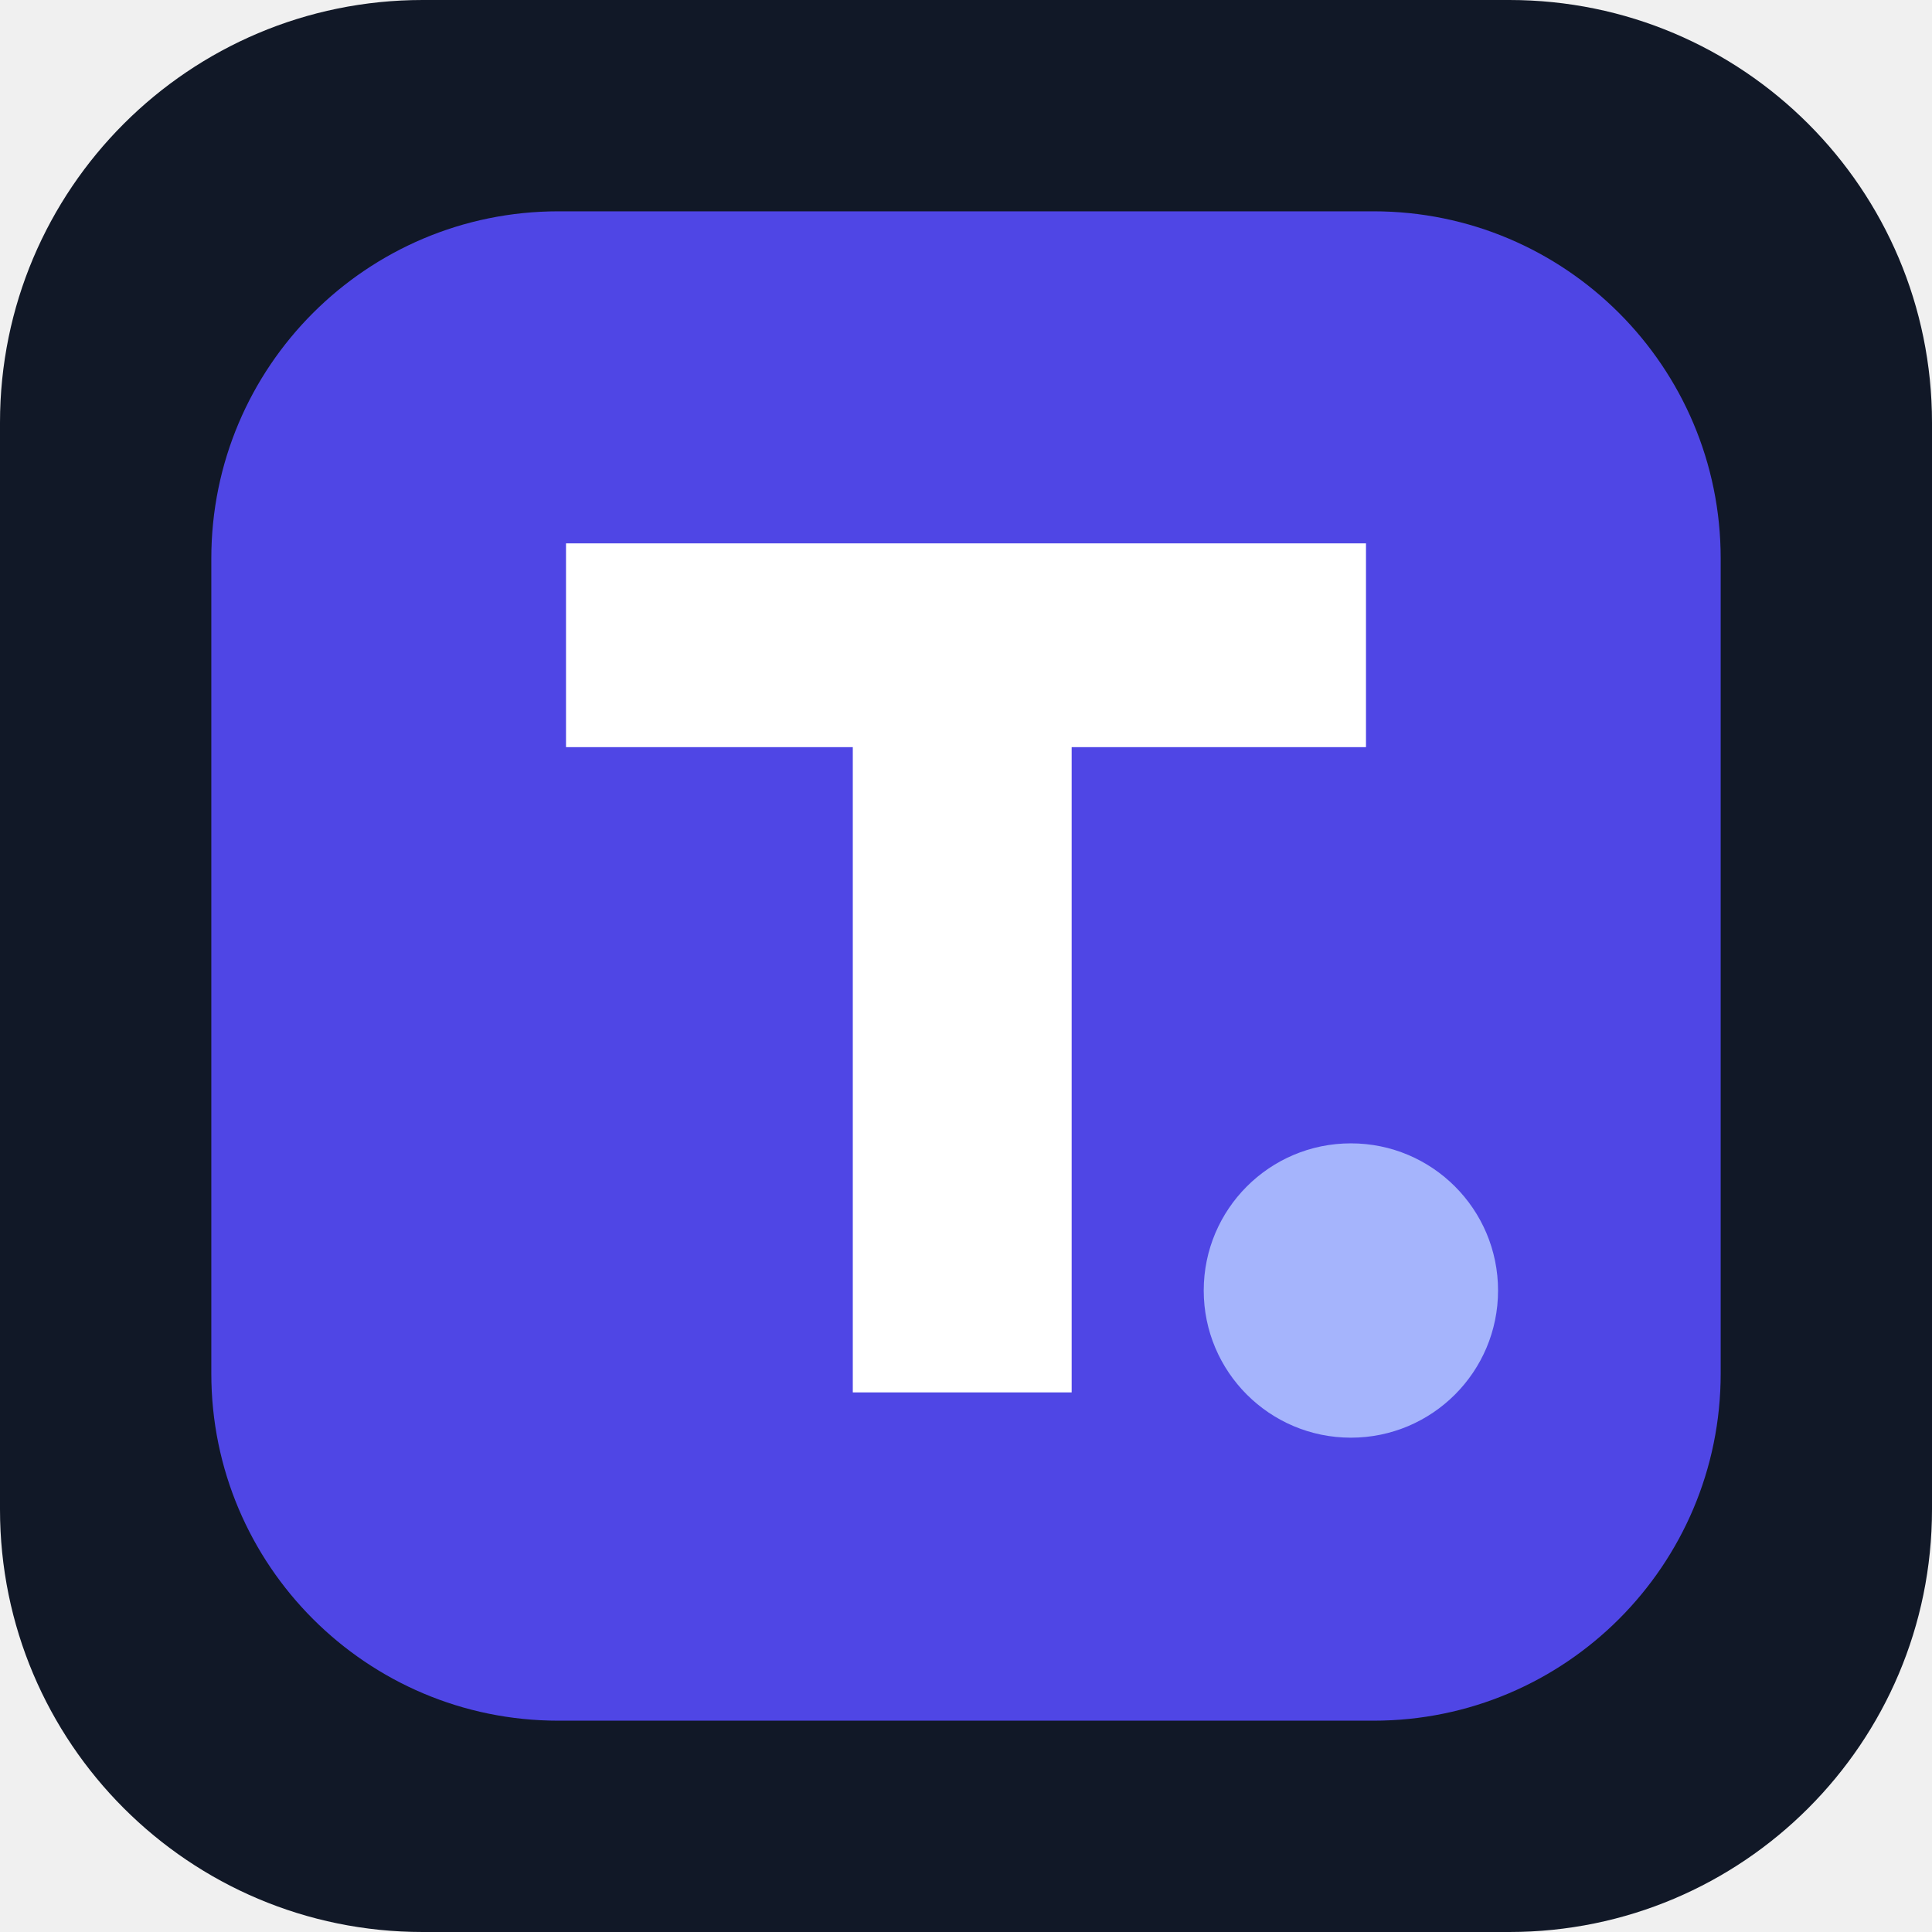
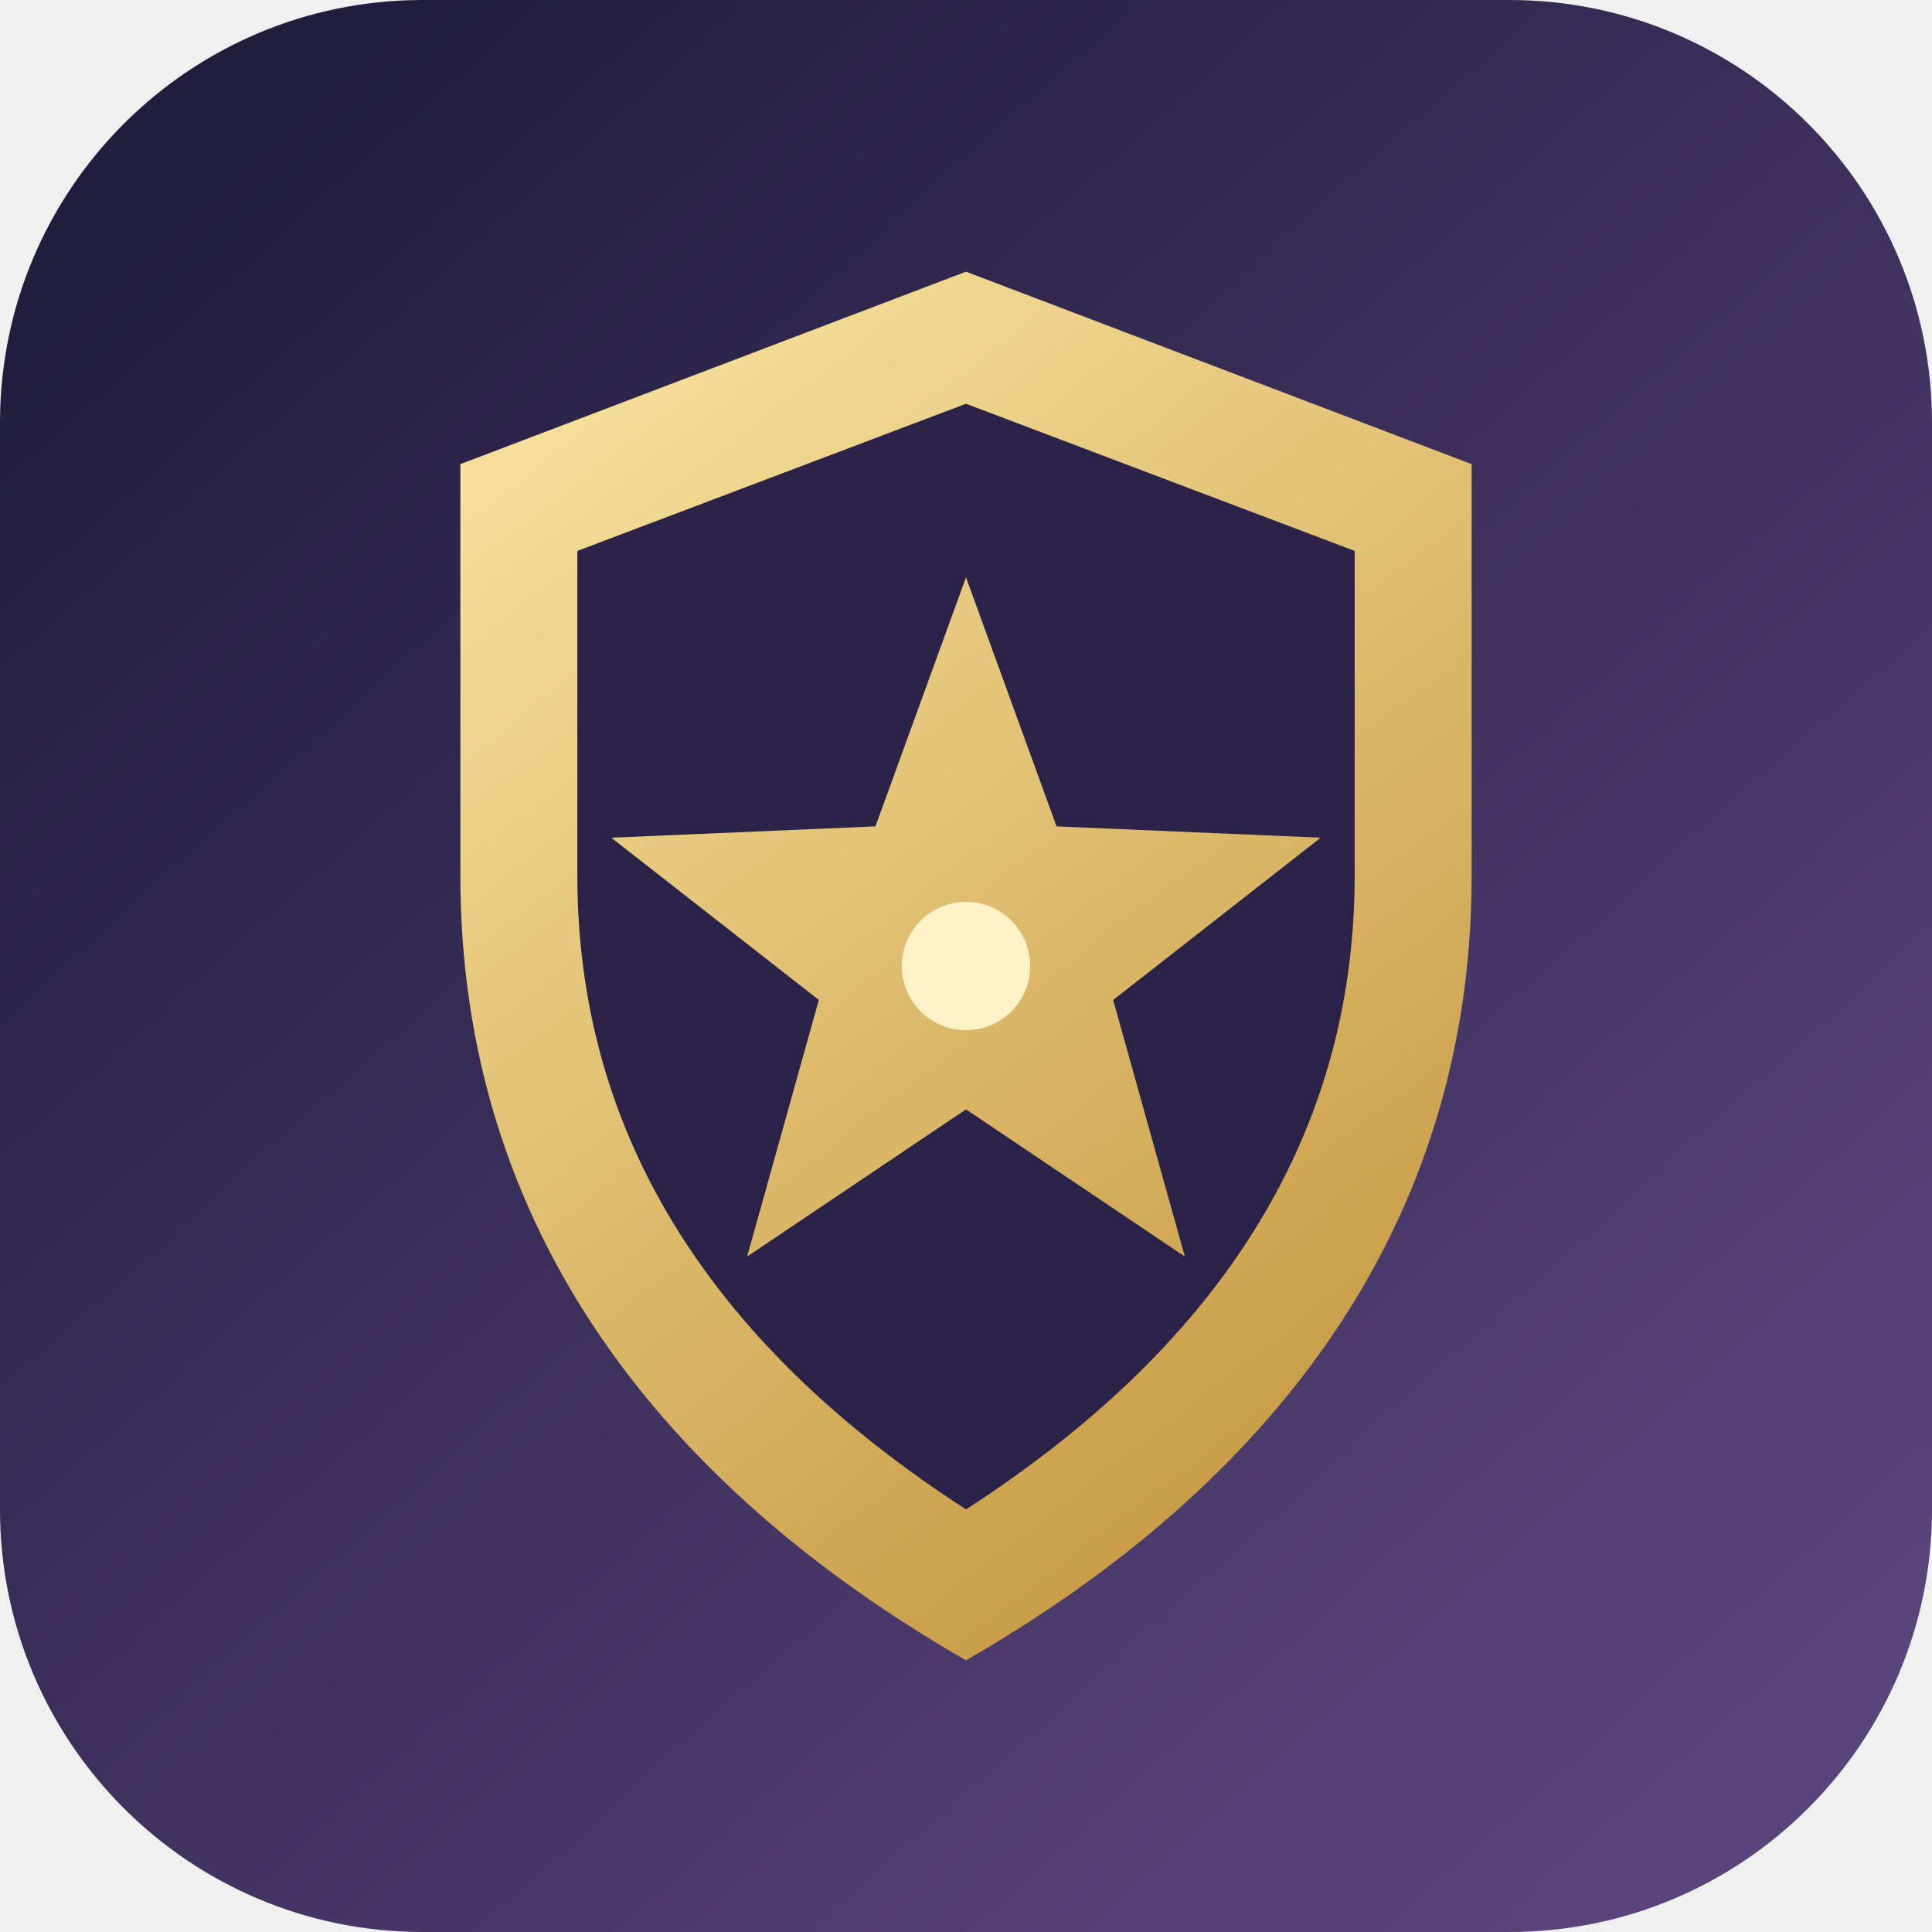
<svg xmlns="http://www.w3.org/2000/svg" width="512" height="512" viewBox="0 0 512 512">
-   <rect width="512" height="512" rx="112" fill="#111827" />
-   <rect x="56" y="56" width="400" height="400" rx="92" fill="#4f46e5" />
-   <path d="M150 144h212v54h-78v171h-58V198h-76z" fill="#fff" />
-   <circle cx="358" cy="342" r="39" fill="#a5b4fc" />
+   <defs>
+     <linearGradient id="bg" x1="64" y1="42" x2="448" y2="470" gradientUnits="userSpaceOnUse">
+       <stop stop-color="#211d3d" />
+       <stop offset="1" stop-color="#59447b" />
+     </linearGradient>
+     <linearGradient id="gold" x1="145" y1="112" x2="374" y2="407" gradientUnits="userSpaceOnUse">
+       <stop stop-color="#f5df9a" />
+       <stop offset="1" stop-color="#c4953e" />
+     </linearGradient>
+   </defs>
+   <rect width="512" height="512" rx="112" fill="url(#bg)" />
+   <path d="M256 72 390 123v109c0 94-54 162-134 208-80-46-134-114-134-208V123L256 72Z" fill="url(#gold)" />
+   <path d="M256 107 359 146v86c0 71-38 126-103 168-65-42-103-97-103-168v-86l103-39Z" fill="#2a2347" />
+   <path d="m256 153 24 66 70 3-55 43 19 68-58-39-58 39 19-68-55-43 70-3 24-66Z" fill="url(#gold)" />
+   <circle cx="256" cy="256" r="17" fill="#fff2c9" />
</svg>
